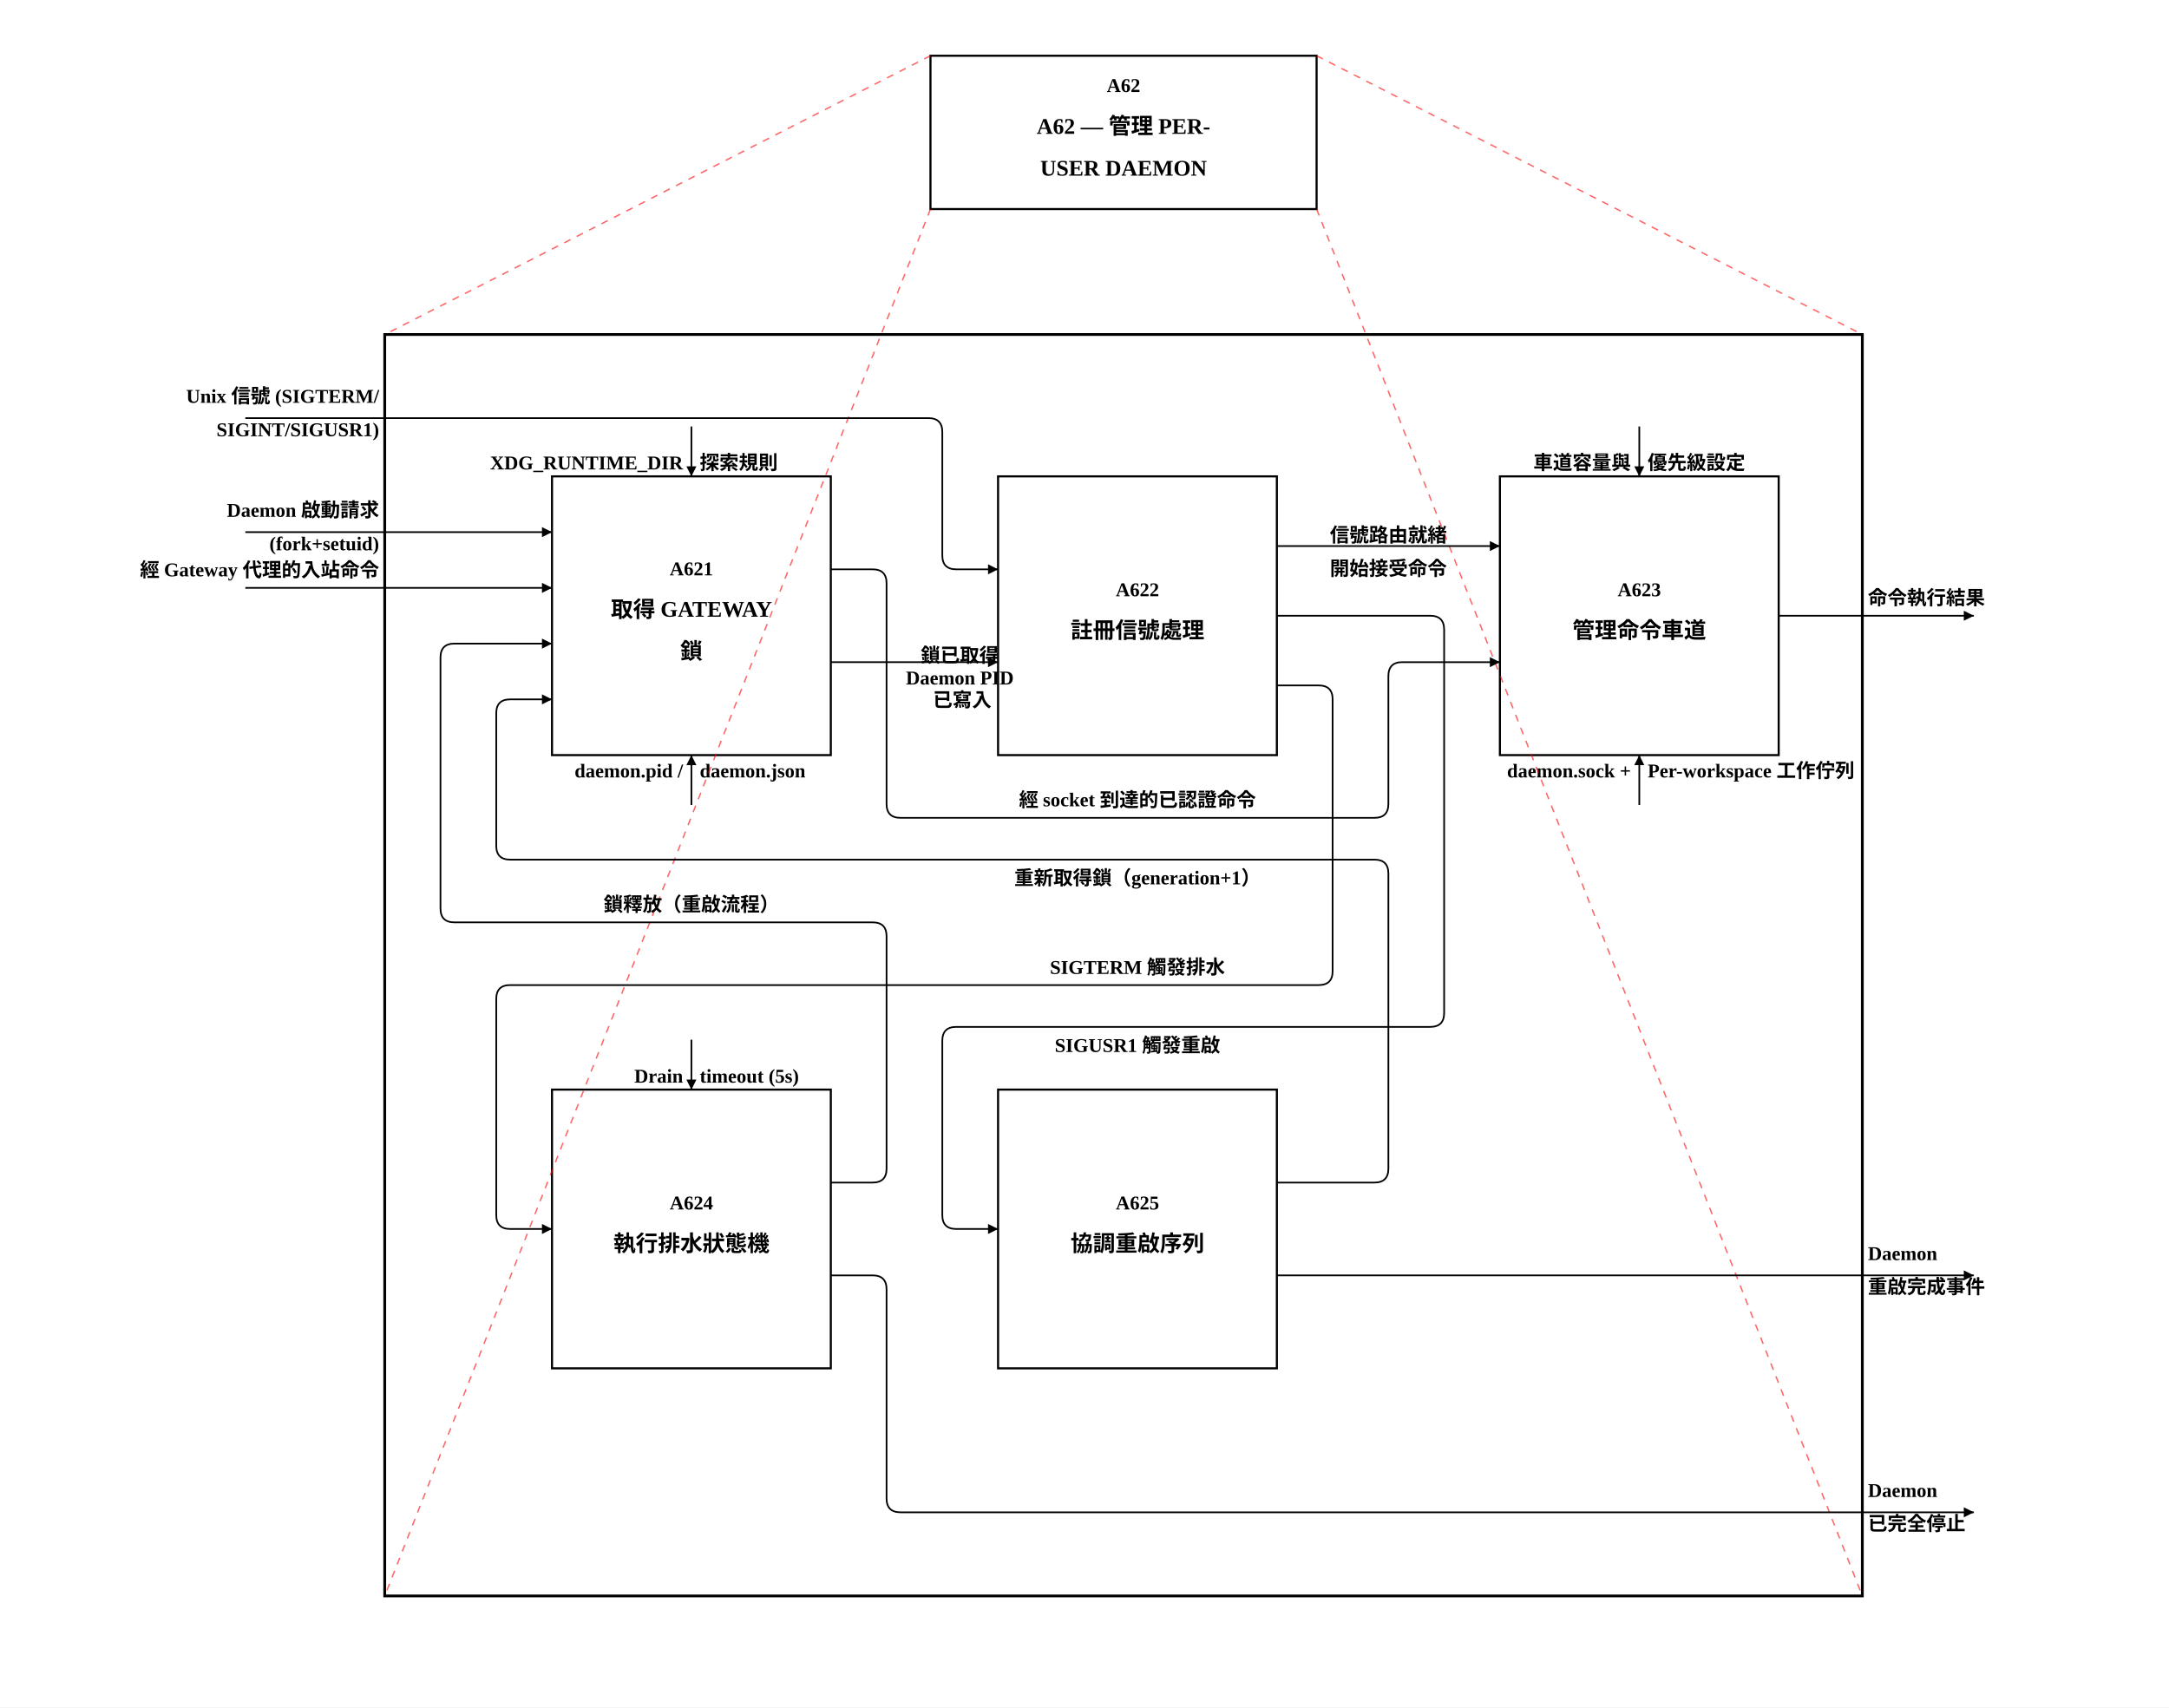
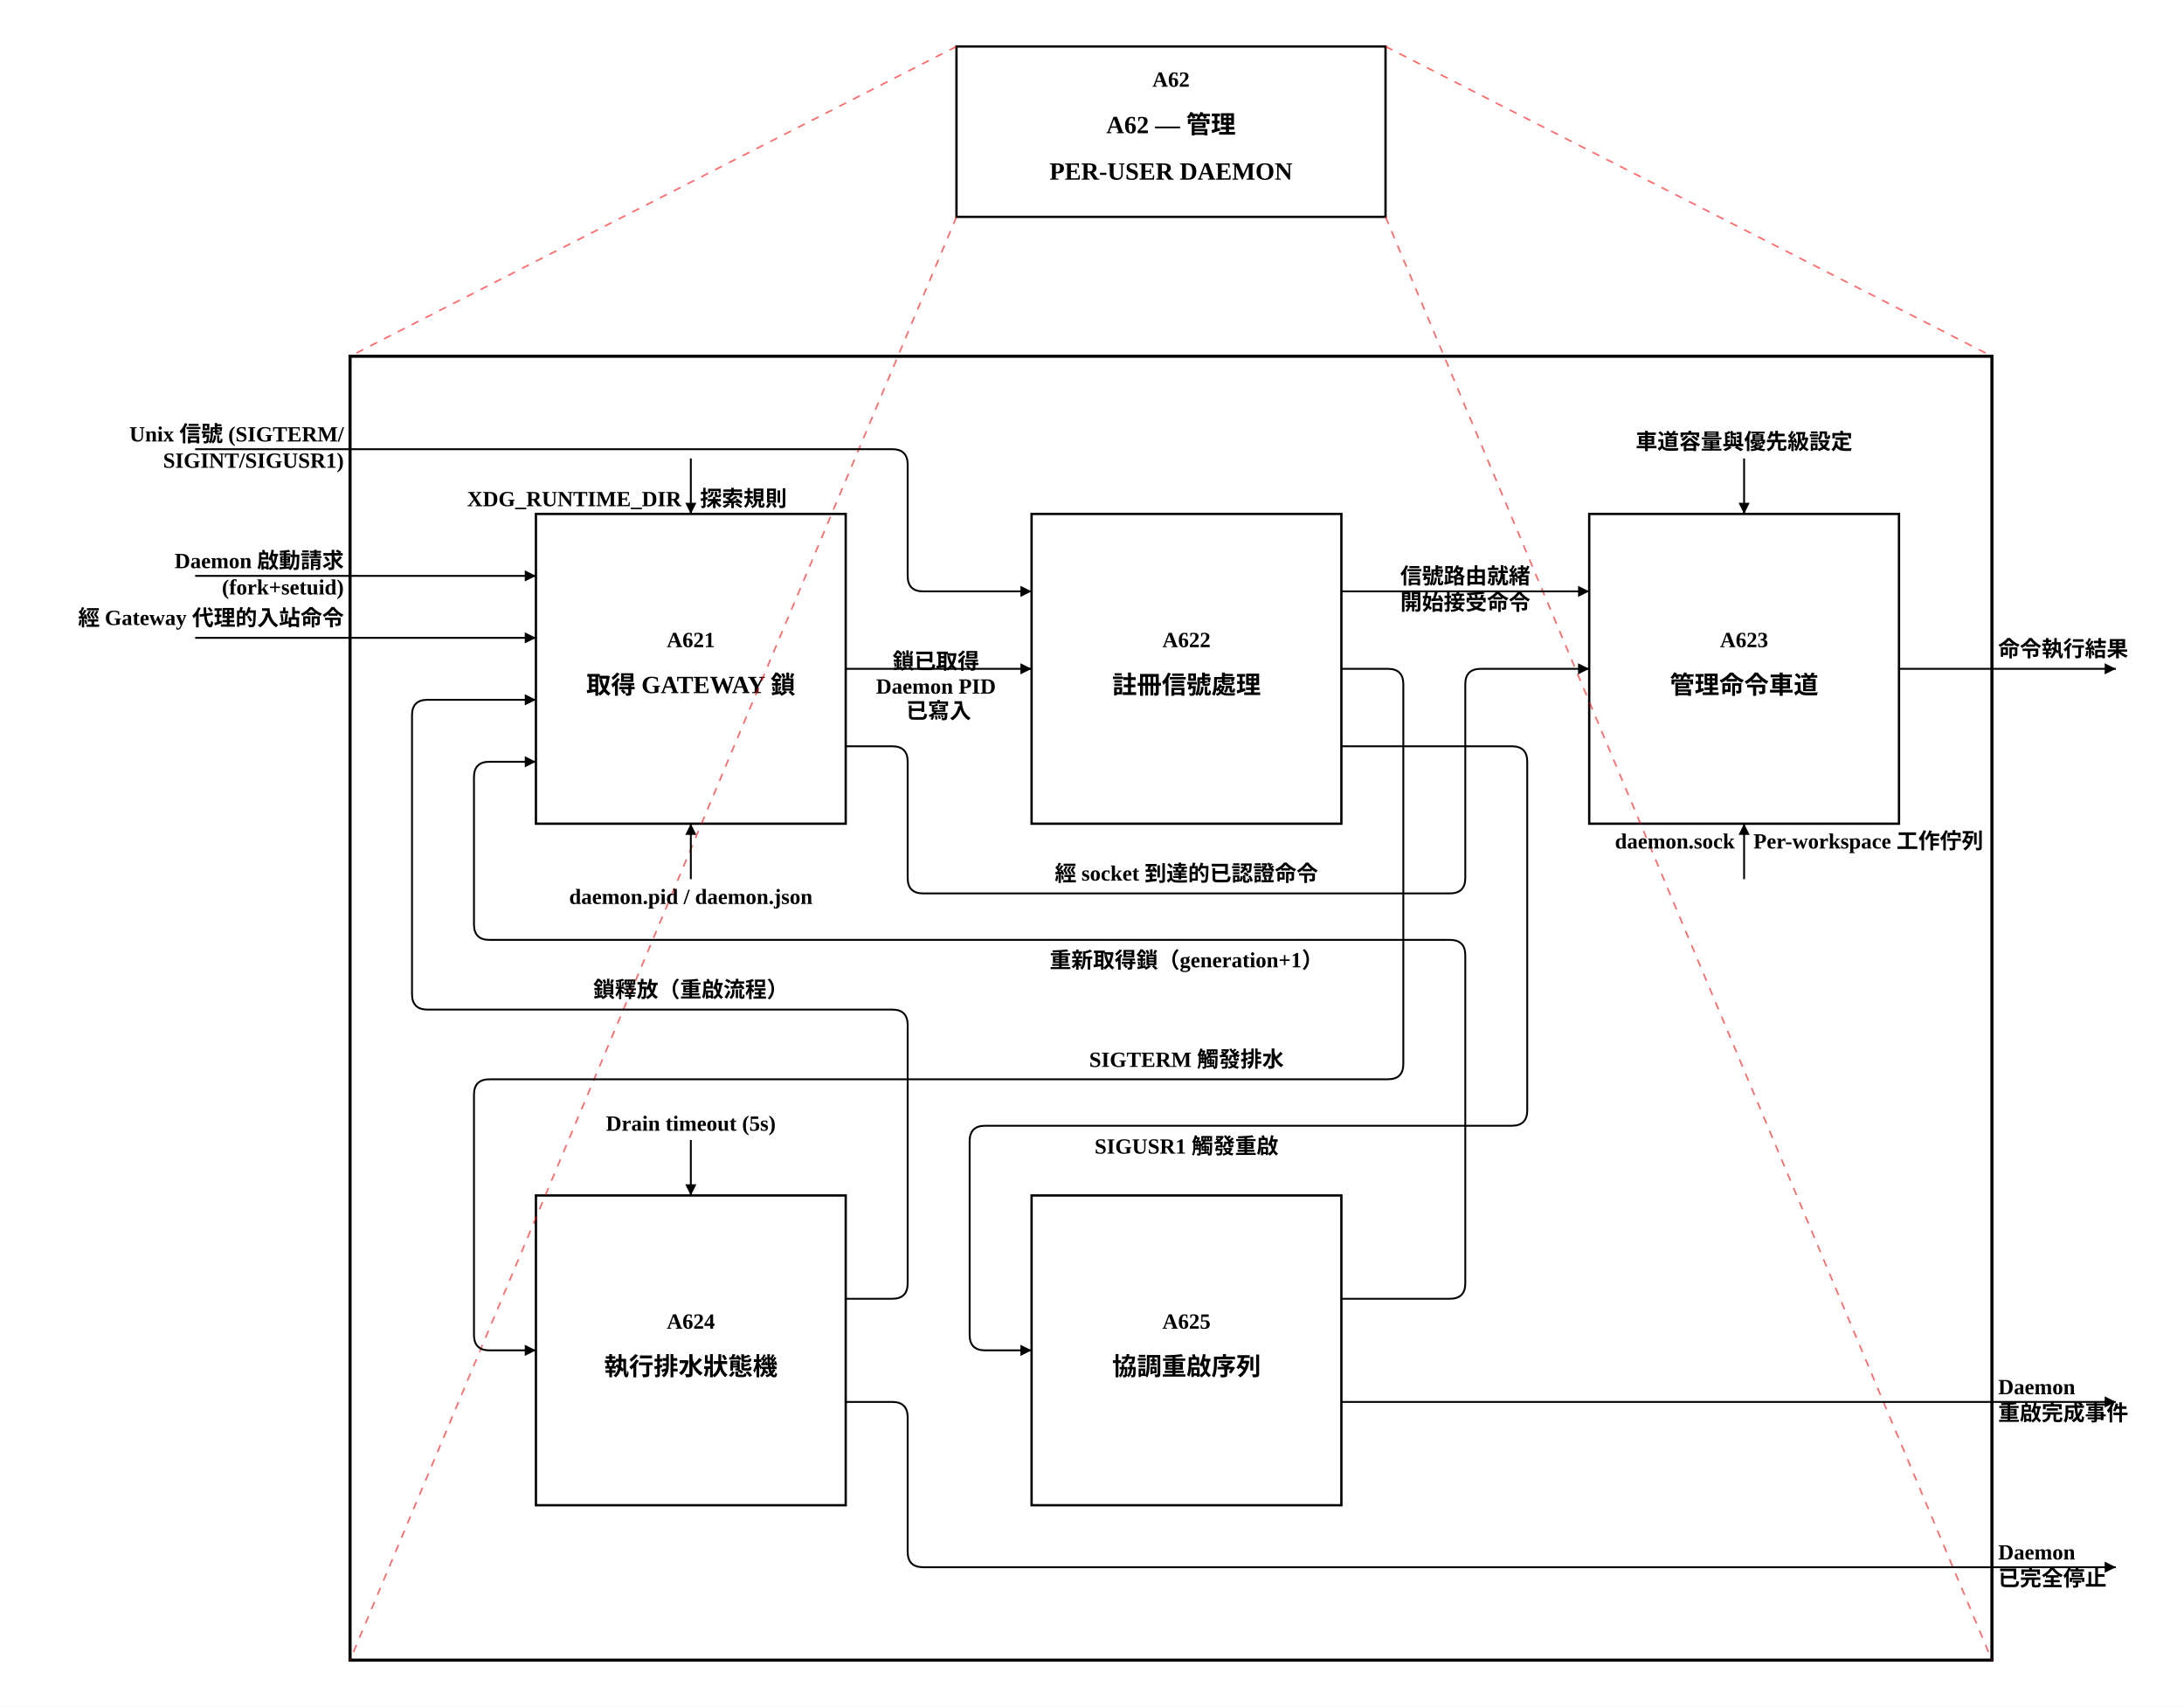
- <svg xmlns="http://www.w3.org/2000/svg" width="1556.0" height="1225.1" viewBox="-266.0 -221.8 1556.0 1225.1">
+ <svg xmlns="http://www.w3.org/2000/svg" width="1410.0" height="1101.8" viewBox="-216.0 -211.8 1410.0 1101.8">
  <defs>
    <marker id="arrow" viewBox="0 0 10 10" refX="10" refY="5" markerWidth="6" markerHeight="6" orient="auto-start-reverse">
      <path d="M 0 0 L 10 5 L 0 10 z" fill="black" />
    </marker>
    <marker id="call_arrow" viewBox="0 0 10 10" refX="10" refY="5" markerWidth="8" markerHeight="8" orient="auto-start-reverse">
      <path d="M 0 0 L 10 5 L 0 10 M 0 2 L 6 5 L 0 8" fill="none" stroke="black" stroke-width="1" />
    </marker>
  </defs>
-   <rect x="-266.0" y="-221.8" width="1556.0" height="1225.1" fill="white" />
+   <rect x="-216.0" y="-211.8" width="1410.0" height="1101.8" fill="white" />
  <rect x="130.0" y="120.0" width="200.0" height="200.0" stroke="black" fill="white" stroke-width="1.5" data-id="A621" />
-   <text x="230.0" y="191.0" text-anchor="middle" font-size="14" font-weight="bold" font-family="'Times New Roman', 'BiauKai', 'DFKai-SB', '标楷体', serif" data-id="A621">A621</text>
-   <text x="230.0" y="221.0" text-anchor="middle" font-size="16" font-weight="bold" font-family="'Times New Roman', 'BiauKai', 'DFKai-SB', '标楷体', serif" data-id="A621">取得 GATEWAY</text>
-   <text x="230.0" y="251.0" text-anchor="middle" font-size="16" font-weight="bold" font-family="'Times New Roman', 'BiauKai', 'DFKai-SB', '标楷体', serif" data-id="A621">鎖</text>
+   <text x="230.0" y="206.0" text-anchor="middle" font-size="14" font-weight="bold" font-family="'Times New Roman', 'BiauKai', 'DFKai-SB', '标楷体', serif" data-id="A621">A621</text>
+   <text x="230.0" y="236.0" text-anchor="middle" font-size="16" font-weight="bold" font-family="'Times New Roman', 'BiauKai', 'DFKai-SB', '标楷体', serif" data-id="A621">取得 GATEWAY 鎖</text>
  <rect x="450.0" y="120.0" width="200.0" height="200.0" stroke="black" fill="white" stroke-width="1.5" data-id="A622" />
  <text x="550.0" y="206.0" text-anchor="middle" font-size="14" font-weight="bold" font-family="'Times New Roman', 'BiauKai', 'DFKai-SB', '标楷体', serif" data-id="A622">A622</text>
  <text x="550.0" y="236.0" text-anchor="middle" font-size="16" font-weight="bold" font-family="'Times New Roman', 'BiauKai', 'DFKai-SB', '标楷体', serif" data-id="A622">註冊信號處理</text>
  <rect x="810.0" y="120.0" width="200.0" height="200.0" stroke="black" fill="white" stroke-width="1.5" data-id="A623" />
  <text x="910.0" y="206.0" text-anchor="middle" font-size="14" font-weight="bold" font-family="'Times New Roman', 'BiauKai', 'DFKai-SB', '标楷体', serif" data-id="A623">A623</text>
  <text x="910.0" y="236.0" text-anchor="middle" font-size="16" font-weight="bold" font-family="'Times New Roman', 'BiauKai', 'DFKai-SB', '标楷体', serif" data-id="A623">管理命令車道</text>
  <rect x="130.0" y="560.0" width="200.0" height="200.0" stroke="black" fill="white" stroke-width="1.5" data-id="A624" />
  <text x="230.0" y="646.0" text-anchor="middle" font-size="14" font-weight="bold" font-family="'Times New Roman', 'BiauKai', 'DFKai-SB', '标楷体', serif" data-id="A624">A624</text>
  <text x="230.0" y="676.0" text-anchor="middle" font-size="16" font-weight="bold" font-family="'Times New Roman', 'BiauKai', 'DFKai-SB', '标楷体', serif" data-id="A624">執行排水狀態機</text>
  <rect x="450.0" y="560.0" width="200.0" height="200.0" stroke="black" fill="white" stroke-width="1.5" data-id="A625" />
  <text x="550.0" y="646.0" text-anchor="middle" font-size="14" font-weight="bold" font-family="'Times New Roman', 'BiauKai', 'DFKai-SB', '标楷体', serif" data-id="A625">A625</text>
  <text x="550.0" y="676.0" text-anchor="middle" font-size="16" font-weight="bold" font-family="'Times New Roman', 'BiauKai', 'DFKai-SB', '标楷体', serif" data-id="A625">協調重啟序列</text>
-   <text x="224.0" y="115.0" font-size="14" font-weight="bold" fill="black" font-family="'Times New Roman', 'BiauKai', 'DFKai-SB', '标楷体', serif" text-anchor="end" data-arrow-id="C1">XDG_RUNTIME_DIR</text>
-   <text x="236.0" y="115.0" font-size="14" font-weight="bold" fill="black" font-family="'Times New Roman', 'BiauKai', 'DFKai-SB', '标楷体', serif" text-anchor="start" data-arrow-id="C1">探索規則</text>
-   <text x="904.0" y="115.0" font-size="14" font-weight="bold" fill="black" font-family="'Times New Roman', 'BiauKai', 'DFKai-SB', '标楷体', serif" text-anchor="end" data-arrow-id="C2">車道容量與</text>
-   <text x="916.0" y="115.0" font-size="14" font-weight="bold" fill="black" font-family="'Times New Roman', 'BiauKai', 'DFKai-SB', '标楷体', serif" text-anchor="start" data-arrow-id="C2">優先級設定</text>
-   <text x="224.0" y="555.0" font-size="14" font-weight="bold" fill="black" font-family="'Times New Roman', 'BiauKai', 'DFKai-SB', '标楷体', serif" text-anchor="end" data-arrow-id="C3">Drain</text>
-   <text x="236.0" y="555.0" font-size="14" font-weight="bold" fill="black" font-family="'Times New Roman', 'BiauKai', 'DFKai-SB', '标楷体', serif" text-anchor="start" data-arrow-id="C3">timeout (5s)</text>
-   <text x="224.0" y="336.0" font-size="14" font-weight="bold" fill="black" font-family="'Times New Roman', 'BiauKai', 'DFKai-SB', '标楷体', serif" text-anchor="end" data-arrow-id="M1">daemon.pid /</text>
-   <text x="236.0" y="336.0" font-size="14" font-weight="bold" fill="black" font-family="'Times New Roman', 'BiauKai', 'DFKai-SB', '标楷体', serif" text-anchor="start" data-arrow-id="M1">daemon.json</text>
-   <text x="904.0" y="336.0" font-size="14" font-weight="bold" fill="black" font-family="'Times New Roman', 'BiauKai', 'DFKai-SB', '标楷体', serif" text-anchor="end" data-arrow-id="M2">daemon.sock +</text>
-   <text x="916.0" y="336.0" font-size="14" font-weight="bold" fill="black" font-family="'Times New Roman', 'BiauKai', 'DFKai-SB', '标楷体', serif" text-anchor="start" data-arrow-id="M2">Per-workspace 工作佇列</text>
-   <rect x="10.0" y="18.2" width="1060.0" height="905.1" stroke="black" fill="none" stroke-width="2" />
+   <rect x="10.0" y="18.2" width="1060.0" height="841.8" stroke="black" fill="none" stroke-width="2" />
  <rect x="401.5" y="-181.8" width="277.0" height="110.0" stroke="black" fill="white" stroke-width="1.5" data-id="A62" />
  <text x="540.0" y="-155.8" text-anchor="middle" font-size="14" font-weight="bold" font-family="'Times New Roman', 'BiauKai', 'DFKai-SB', '标楷体', serif" data-id="A62">A62</text>
-   <text x="540.0" y="-125.8" text-anchor="middle" font-size="16" font-weight="bold" font-family="'Times New Roman', 'BiauKai', 'DFKai-SB', '标楷体', serif" data-id="A62">A62 — 管理 PER-</text>
-   <text x="540.0" y="-95.8" text-anchor="middle" font-size="16" font-weight="bold" font-family="'Times New Roman', 'BiauKai', 'DFKai-SB', '标楷体', serif" data-id="A62">USER DAEMON</text>
+   <text x="540.0" y="-125.8" text-anchor="middle" font-size="16" font-weight="bold" font-family="'Times New Roman', 'BiauKai', 'DFKai-SB', '标楷体', serif" data-id="A62">A62 — 管理</text>
+   <text x="540.0" y="-95.8" text-anchor="middle" font-size="16" font-weight="bold" font-family="'Times New Roman', 'BiauKai', 'DFKai-SB', '标楷体', serif" data-id="A62">PER-USER DAEMON</text>
  <line x1="401.5" y1="-181.8" x2="10.0" y2="18.2" stroke="red" stroke-dasharray="5,5" stroke-width="1.0" opacity="0.6" />
  <line x1="678.5" y1="-181.8" x2="1070.0" y2="18.2" stroke="red" stroke-dasharray="5,5" stroke-width="1.0" opacity="0.6" />
-   <line x1="401.5" y1="-71.8" x2="10.0" y2="923.3" stroke="red" stroke-dasharray="5,5" stroke-width="1.0" opacity="0.6" />
-   <line x1="678.5" y1="-71.8" x2="1070.0" y2="923.3" stroke="red" stroke-dasharray="5,5" stroke-width="1.0" opacity="0.6" />
-   <path d="M 330.0 253.3 L 450.0 253.3" stroke="black" stroke-width="1.2" data-arrow-id="F1" data-waypoints="330.0,253.3 450.0,253.3" marker-end="url(#arrow)" fill="none" />
+   <line x1="401.5" y1="-71.8" x2="10.0" y2="860.0" stroke="red" stroke-dasharray="5,5" stroke-width="1.0" opacity="0.6" />
+   <line x1="678.5" y1="-71.8" x2="1070.0" y2="860.0" stroke="red" stroke-dasharray="5,5" stroke-width="1.0" opacity="0.6" />
+   <path d="M 330.0 220.0 L 450.0 220.0" stroke="black" stroke-width="1.2" data-arrow-id="F1" data-waypoints="330.0,220.0 450.0,220.0" marker-end="url(#arrow)" fill="none" />
  <path d="M 650.0 170.0 L 810.0 170.0" stroke="black" stroke-width="1.2" data-arrow-id="F2" data-waypoints="650.0,170.0 810.0,170.0" marker-end="url(#arrow)" fill="none" />
-   <path d="M 330.0 186.7 L 360.0 186.7 Q 370.0 186.7 370.0 196.7 L 370.0 355.0 Q 370.0 365.0 380.0 365.0 L 720.0 365.0 Q 730.0 365.0 730.0 355.0 L 730.0 263.3 Q 730.0 253.3 740.0 253.3 L 810.0 253.3" stroke="black" stroke-width="1.2" data-arrow-id="F7" data-waypoints="330.0,186.7 370.0,186.7 370.0,365.0 730.0,365.0 730.0,253.3 810.0,253.3" marker-end="url(#arrow)" fill="none" />
-   <path d="M 650.0 270.0 L 680.0 270.0 Q 690.0 270.0 690.0 280.0 L 690.0 475.0 Q 690.0 485.0 680.0 485.0 L 100.0 485.0 Q 90.0 485.0 90.0 495.0 L 90.0 650.0 Q 90.0 660.0 100.0 660.0 L 130.0 660.0" stroke="black" stroke-width="1.2" data-arrow-id="F3" data-waypoints="650.0,270.0 690.0,270.0 690.0,485.0 90.0,485.0 90.0,660.0 130.0,660.0" marker-end="url(#arrow)" fill="none" />
+   <path d="M 330.0 270.0 L 360.0 270.0 Q 370.0 270.0 370.0 280.0 L 370.0 355.0 Q 370.0 365.0 380.0 365.0 L 720.0 365.0 Q 730.0 365.0 730.0 355.0 L 730.0 230.0 Q 730.0 220.0 740.0 220.0 L 810.0 220.0" stroke="black" stroke-width="1.2" data-arrow-id="F7" data-waypoints="330.0,270.0 370.0,270.0 370.0,365.0 730.0,365.0 730.0,220.0 810.0,220.0" marker-end="url(#arrow)" fill="none" />
+   <path d="M 650.0 220.0 L 680.0 220.0 Q 690.0 220.0 690.0 230.0 L 690.0 475.0 Q 690.0 485.0 680.0 485.0 L 100.0 485.0 Q 90.0 485.0 90.0 495.0 L 90.0 650.0 Q 90.0 660.0 100.0 660.0 L 130.0 660.0" stroke="black" stroke-width="1.2" data-arrow-id="F3" data-waypoints="650.0,220.0 690.0,220.0 690.0,485.0 90.0,485.0 90.0,660.0 130.0,660.0" marker-end="url(#arrow)" fill="none" />
  <path d="M 650.0 626.7 L 720.0 626.7 Q 730.0 626.7 730.0 616.7 L 730.0 405.0 Q 730.0 395.0 720.0 395.0 L 100.0 395.0 Q 90.0 395.0 90.0 385.0 L 90.0 290.0 Q 90.0 280.0 100.0 280.0 L 130.0 280.0" stroke="black" stroke-width="1.2" data-arrow-id="F6" data-waypoints="650.0,626.7 730.0,626.7 730.0,395.0 90.0,395.0 90.0,280.0 130.0,280.0" marker-end="url(#arrow)" fill="none" />
-   <path d="M 650.0 220.0 L 760.0 220.0 Q 770.0 220.0 770.0 230.0 L 770.0 505.0 Q 770.0 515.0 760.0 515.0 L 420.0 515.0 Q 410.0 515.0 410.0 525.0 L 410.0 650.0 Q 410.0 660.0 420.0 660.0 L 450.0 660.0" stroke="black" stroke-width="1.2" data-arrow-id="F4" data-waypoints="650.0,220.0 770.0,220.0 770.0,515.0 410.0,515.0 410.0,660.0 450.0,660.0" marker-end="url(#arrow)" fill="none" />
+   <path d="M 650.0 270.0 L 760.0 270.0 Q 770.0 270.0 770.0 280.0 L 770.0 505.0 Q 770.0 515.0 760.0 515.0 L 420.0 515.0 Q 410.0 515.0 410.0 525.0 L 410.0 650.0 Q 410.0 660.0 420.0 660.0 L 450.0 660.0" stroke="black" stroke-width="1.2" data-arrow-id="F4" data-waypoints="650.0,270.0 770.0,270.0 770.0,515.0 410.0,515.0 410.0,660.0 450.0,660.0" marker-end="url(#arrow)" fill="none" />
  <path d="M 330.0 626.7 L 360.0 626.7 Q 370.0 626.7 370.0 616.7 L 370.0 450.0 Q 370.0 440.0 360.0 440.0 L 60.0 440.0 Q 50.0 440.0 50.0 430.0 L 50.0 250.0 Q 50.0 240.0 60.0 240.0 L 130.0 240.0" stroke="black" stroke-width="1.2" data-arrow-id="F5" data-waypoints="330.0,626.7 370.0,626.7 370.0,440.0 50.0,440.0 50.0,240.0 130.0,240.0" marker-end="url(#arrow)" fill="none" />
  <path d="M -90.0 160.0 L 130.0 160.0" stroke="black" stroke-width="1.2" data-arrow-id="I1" data-waypoints="-90.0,160.0 130.0,160.0" marker-end="url(#arrow)" fill="none" />
  <path d="M -90.0 200.0 L 130.0 200.0" stroke="black" stroke-width="1.2" data-arrow-id="I2" data-waypoints="-90.0,200.0 130.0,200.0" marker-end="url(#arrow)" fill="none" />
-   <path d="M -90.0 78.2 L 400.0 78.2 Q 410.0 78.2 410.0 88.2 L 410.0 176.7 Q 410.0 186.7 420.0 186.7 L 450.0 186.7" stroke="black" stroke-width="1.2" data-arrow-id="I3" data-waypoints="-90.0,78.2 410.0,78.2 410.0,186.7 450.0,186.7" marker-end="url(#arrow)" fill="none" />
+   <path d="M -90.0 78.2 L 360.0 78.2 Q 370.0 78.2 370.0 88.2 L 370.0 160.0 Q 370.0 170.0 380.0 170.0 L 450.0 170.0" stroke="black" stroke-width="1.2" data-arrow-id="I3" data-waypoints="-90.0,78.2 370.0,78.2 370.0,170.0 450.0,170.0" marker-end="url(#arrow)" fill="none" />
  <path d="M 230.0 84.2 L 230.0 120.0" stroke="black" stroke-width="1.2" data-arrow-id="C1" data-waypoints="230.0,84.2 230.0,120.0" marker-end="url(#arrow)" fill="none" />
  <path d="M 910.0 84.2 L 910.0 120.0" stroke="black" stroke-width="1.2" data-arrow-id="C2" data-waypoints="910.0,84.2 910.0,120.0" marker-end="url(#arrow)" fill="none" />
  <path d="M 230.0 524.2 L 230.0 560.0" stroke="black" stroke-width="1.2" data-arrow-id="C3" data-waypoints="230.0,524.2 230.0,560.0" marker-end="url(#arrow)" fill="none" />
  <path d="M 230.0 355.8 L 230.0 320.0" stroke="black" stroke-width="1.2" data-arrow-id="M1" data-waypoints="230.0,355.8 230.0,320.0" marker-end="url(#arrow)" fill="none" />
  <path d="M 910.0 355.8 L 910.0 320.0" stroke="black" stroke-width="1.2" data-arrow-id="M2" data-waypoints="910.0,355.8 910.0,320.0" marker-end="url(#arrow)" fill="none" />
  <path d="M 1010.0 220.0 L 1150.0 220.0" stroke="black" stroke-width="1.2" data-arrow-id="O1" data-waypoints="1010.0,220.0 1150.0,220.0" marker-end="url(#arrow)" fill="none" />
-   <path d="M 330.0 693.3 L 360.0 693.3 Q 370.0 693.3 370.0 703.3 L 370.0 853.3 Q 370.0 863.3 380.0 863.3 L 1150.0 863.3" stroke="black" stroke-width="1.2" data-arrow-id="O2" data-waypoints="330.0,693.3 370.0,693.3 370.0,863.3 1150.0,863.3" marker-end="url(#arrow)" fill="none" />
+   <path d="M 330.0 693.3 L 360.0 693.3 Q 370.0 693.3 370.0 703.3 L 370.0 790.0 Q 370.0 800.0 380.0 800.0 L 1150.0 800.0" stroke="black" stroke-width="1.2" data-arrow-id="O2" data-waypoints="330.0,693.3 370.0,693.3 370.0,800.0 1150.0,800.0" marker-end="url(#arrow)" fill="none" />
  <path d="M 650.0 693.3 L 1150.0 693.3" stroke="black" stroke-width="1.2" data-arrow-id="O3" data-waypoints="650.0,693.3 1150.0,693.3" marker-end="url(#arrow)" fill="none" />
-   <text x="424.3" y="253.3" font-size="14" font-weight="bold" fill="black" text-anchor="middle" font-family="'Times New Roman', 'BiauKai', 'DFKai-SB', '标楷体', serif" data-arrow-id="F1">
-     <tspan x="424.3" dy="0">鎖已取得</tspan>
-     <tspan x="424.3" dy="16.0">Daemon PID</tspan>
-     <tspan x="424.3" dy="16.0">已寫入</tspan>
+   <text x="224.0" y="115.0" font-size="14" text-anchor="end" font-weight="bold" fill="black" font-family="'Times New Roman', 'BiauKai', 'DFKai-SB', '标楷体', serif" data-arrow-id="C1">XDG_RUNTIME_DIR</text>
+   <text x="236.0" y="115.0" font-size="14" text-anchor="start" font-weight="bold" fill="black" font-family="'Times New Roman', 'BiauKai', 'DFKai-SB', '标楷体', serif" data-arrow-id="C1">探索規則</text>
+   <text x="910.0" y="78.2" font-size="14" text-anchor="middle" font-weight="bold" fill="black" font-family="'Times New Roman', 'BiauKai', 'DFKai-SB', '标楷体', serif" data-arrow-id="C2">車道容量與優先級設定</text>
+   <text x="230.0" y="518.2" font-size="14" text-anchor="middle" font-weight="bold" fill="black" font-family="'Times New Roman', 'BiauKai', 'DFKai-SB', '标楷体', serif" data-arrow-id="C3">Drain timeout (5s)</text>
+   <text x="230.0" y="371.8" font-size="14" text-anchor="middle" font-weight="bold" fill="black" font-family="'Times New Roman', 'BiauKai', 'DFKai-SB', '标楷体', serif" data-arrow-id="M1">daemon.pid / daemon.json</text>
+   <text x="904.0" y="336.0" font-size="14" text-anchor="end" font-weight="bold" fill="black" font-family="'Times New Roman', 'BiauKai', 'DFKai-SB', '标楷体', serif" data-arrow-id="M2">daemon.sock</text>
+   <text x="916.0" y="336.0" font-size="14" text-anchor="start" font-weight="bold" fill="black" font-family="'Times New Roman', 'BiauKai', 'DFKai-SB', '标楷体', serif" data-arrow-id="M2">Per-workspace 工作佇列</text>
+   <text x="390.0" y="220.0" font-size="14" font-weight="bold" fill="black" text-anchor="middle" font-family="'Times New Roman', 'BiauKai', 'DFKai-SB', '标楷体', serif" data-arrow-id="F1">
+     <tspan x="390.0" dy="0">鎖已取得</tspan>
+     <tspan x="390.0" dy="16.0">Daemon PID</tspan>
+     <tspan x="390.0" dy="16.0">已寫入</tspan>
  </text>
-   <text x="730.0" y="167.0" font-size="14" font-weight="bold" fill="black" text-anchor="middle" font-family="'Times New Roman', 'BiauKai', 'DFKai-SB', '标楷体', serif" data-arrow-id="F2">信號路由就緒</text>
-   <text x="730.0" y="191.0" font-size="14" font-weight="bold" fill="black" text-anchor="middle" font-family="'Times New Roman', 'BiauKai', 'DFKai-SB', '标楷体', serif" data-arrow-id="F2">開始接受命令</text>
+   <text x="730.0" y="165.0" font-size="14" font-weight="bold" fill="black" text-anchor="middle" font-family="'Times New Roman', 'BiauKai', 'DFKai-SB', '标楷体', serif" data-arrow-id="F2">信號路由就緒</text>
+   <text x="730.0" y="182.0" font-size="14" font-weight="bold" fill="black" text-anchor="middle" font-family="'Times New Roman', 'BiauKai', 'DFKai-SB', '标楷体', serif" data-arrow-id="F2">開始接受命令</text>
  <text x="550.0" y="357.0" font-size="14" font-weight="bold" fill="black" text-anchor="middle" font-family="'Times New Roman', 'BiauKai', 'DFKai-SB', '标楷体', serif" data-arrow-id="F7">經 socket 到達的已認證命令</text>
  <text x="550.0" y="477.0" font-size="14" font-weight="bold" fill="black" text-anchor="middle" font-family="'Times New Roman', 'BiauKai', 'DFKai-SB', '标楷体', serif" data-arrow-id="F3">SIGTERM 觸發排水</text>
  <text x="550.0" y="413.0" font-size="14" font-weight="bold" fill="black" text-anchor="middle" font-family="'Times New Roman', 'BiauKai', 'DFKai-SB', '标楷体', serif" data-arrow-id="F6">重新取得鎖（generation+1）</text>
  <text x="550.0" y="533.0" font-size="14" font-weight="bold" fill="black" text-anchor="middle" font-family="'Times New Roman', 'BiauKai', 'DFKai-SB', '标楷体', serif" data-arrow-id="F4">SIGUSR1 觸發重啟</text>
  <text x="230.0" y="432.0" font-size="14" font-weight="bold" fill="black" text-anchor="middle" font-family="'Times New Roman', 'BiauKai', 'DFKai-SB', '标楷体', serif" data-arrow-id="F5">鎖釋放（重啟流程）</text>
-   <text x="6.0" y="149.0" font-size="14" font-weight="bold" fill="black" text-anchor="end" font-family="'Times New Roman', 'BiauKai', 'DFKai-SB', '标楷体', serif" data-arrow-id="I1">Daemon 啟動請求</text>
-   <text x="6.0" y="173.0" font-size="14" font-weight="bold" fill="black" text-anchor="end" font-family="'Times New Roman', 'BiauKai', 'DFKai-SB', '标楷体', serif" data-arrow-id="I1">(fork+setuid)</text>
+   <text x="6.0" y="155.0" font-size="14" font-weight="bold" fill="black" text-anchor="end" font-family="'Times New Roman', 'BiauKai', 'DFKai-SB', '标楷体', serif" data-arrow-id="I1">Daemon 啟動請求</text>
+   <text x="6.0" y="172.0" font-size="14" font-weight="bold" fill="black" text-anchor="end" font-family="'Times New Roman', 'BiauKai', 'DFKai-SB', '标楷体', serif" data-arrow-id="I1">(fork+setuid)</text>
  <text x="6.0" y="192.0" font-size="14" font-weight="bold" fill="black" text-anchor="end" font-family="'Times New Roman', 'BiauKai', 'DFKai-SB', '标楷体', serif" data-arrow-id="I2">經 Gateway 代理的入站命令</text>
-   <text x="6.0" y="67.2" font-size="14" font-weight="bold" fill="black" text-anchor="end" font-family="'Times New Roman', 'BiauKai', 'DFKai-SB', '标楷体', serif" data-arrow-id="I3">Unix 信號 (SIGTERM/</text>
-   <text x="6.0" y="91.2" font-size="14" font-weight="bold" fill="black" text-anchor="end" font-family="'Times New Roman', 'BiauKai', 'DFKai-SB', '标楷体', serif" data-arrow-id="I3">SIGINT/SIGUSR1)</text>
+   <text x="6.0" y="73.2" font-size="14" font-weight="bold" fill="black" text-anchor="end" font-family="'Times New Roman', 'BiauKai', 'DFKai-SB', '标楷体', serif" data-arrow-id="I3">Unix 信號 (SIGTERM/</text>
+   <text x="6.0" y="90.2" font-size="14" font-weight="bold" fill="black" text-anchor="end" font-family="'Times New Roman', 'BiauKai', 'DFKai-SB', '标楷体', serif" data-arrow-id="I3">SIGINT/SIGUSR1)</text>
  <text x="1074.0" y="212.0" font-size="14" font-weight="bold" fill="black" text-anchor="start" font-family="'Times New Roman', 'BiauKai', 'DFKai-SB', '标楷体', serif" data-arrow-id="O1">命令執行結果</text>
-   <text x="1074.0" y="852.3" font-size="14" font-weight="bold" fill="black" text-anchor="start" font-family="'Times New Roman', 'BiauKai', 'DFKai-SB', '标楷体', serif" data-arrow-id="O2">Daemon</text>
-   <text x="1074.0" y="876.3" font-size="14" font-weight="bold" fill="black" text-anchor="start" font-family="'Times New Roman', 'BiauKai', 'DFKai-SB', '标楷体', serif" data-arrow-id="O2">已完全停止</text>
-   <text x="1074.0" y="682.3" font-size="14" font-weight="bold" fill="black" text-anchor="start" font-family="'Times New Roman', 'BiauKai', 'DFKai-SB', '标楷体', serif" data-arrow-id="O3">Daemon</text>
-   <text x="1074.0" y="706.3" font-size="14" font-weight="bold" fill="black" text-anchor="start" font-family="'Times New Roman', 'BiauKai', 'DFKai-SB', '标楷体', serif" data-arrow-id="O3">重啟完成事件</text>
+   <text x="1074.0" y="795.0" font-size="14" font-weight="bold" fill="black" text-anchor="start" font-family="'Times New Roman', 'BiauKai', 'DFKai-SB', '标楷体', serif" data-arrow-id="O2">Daemon</text>
+   <text x="1074.0" y="812.0" font-size="14" font-weight="bold" fill="black" text-anchor="start" font-family="'Times New Roman', 'BiauKai', 'DFKai-SB', '标楷体', serif" data-arrow-id="O2">已完全停止</text>
+   <text x="1074.0" y="688.3" font-size="14" font-weight="bold" fill="black" text-anchor="start" font-family="'Times New Roman', 'BiauKai', 'DFKai-SB', '标楷体', serif" data-arrow-id="O3">Daemon</text>
+   <text x="1074.0" y="705.3" font-size="14" font-weight="bold" fill="black" text-anchor="start" font-family="'Times New Roman', 'BiauKai', 'DFKai-SB', '标楷体', serif" data-arrow-id="O3">重啟完成事件</text>
</svg>
